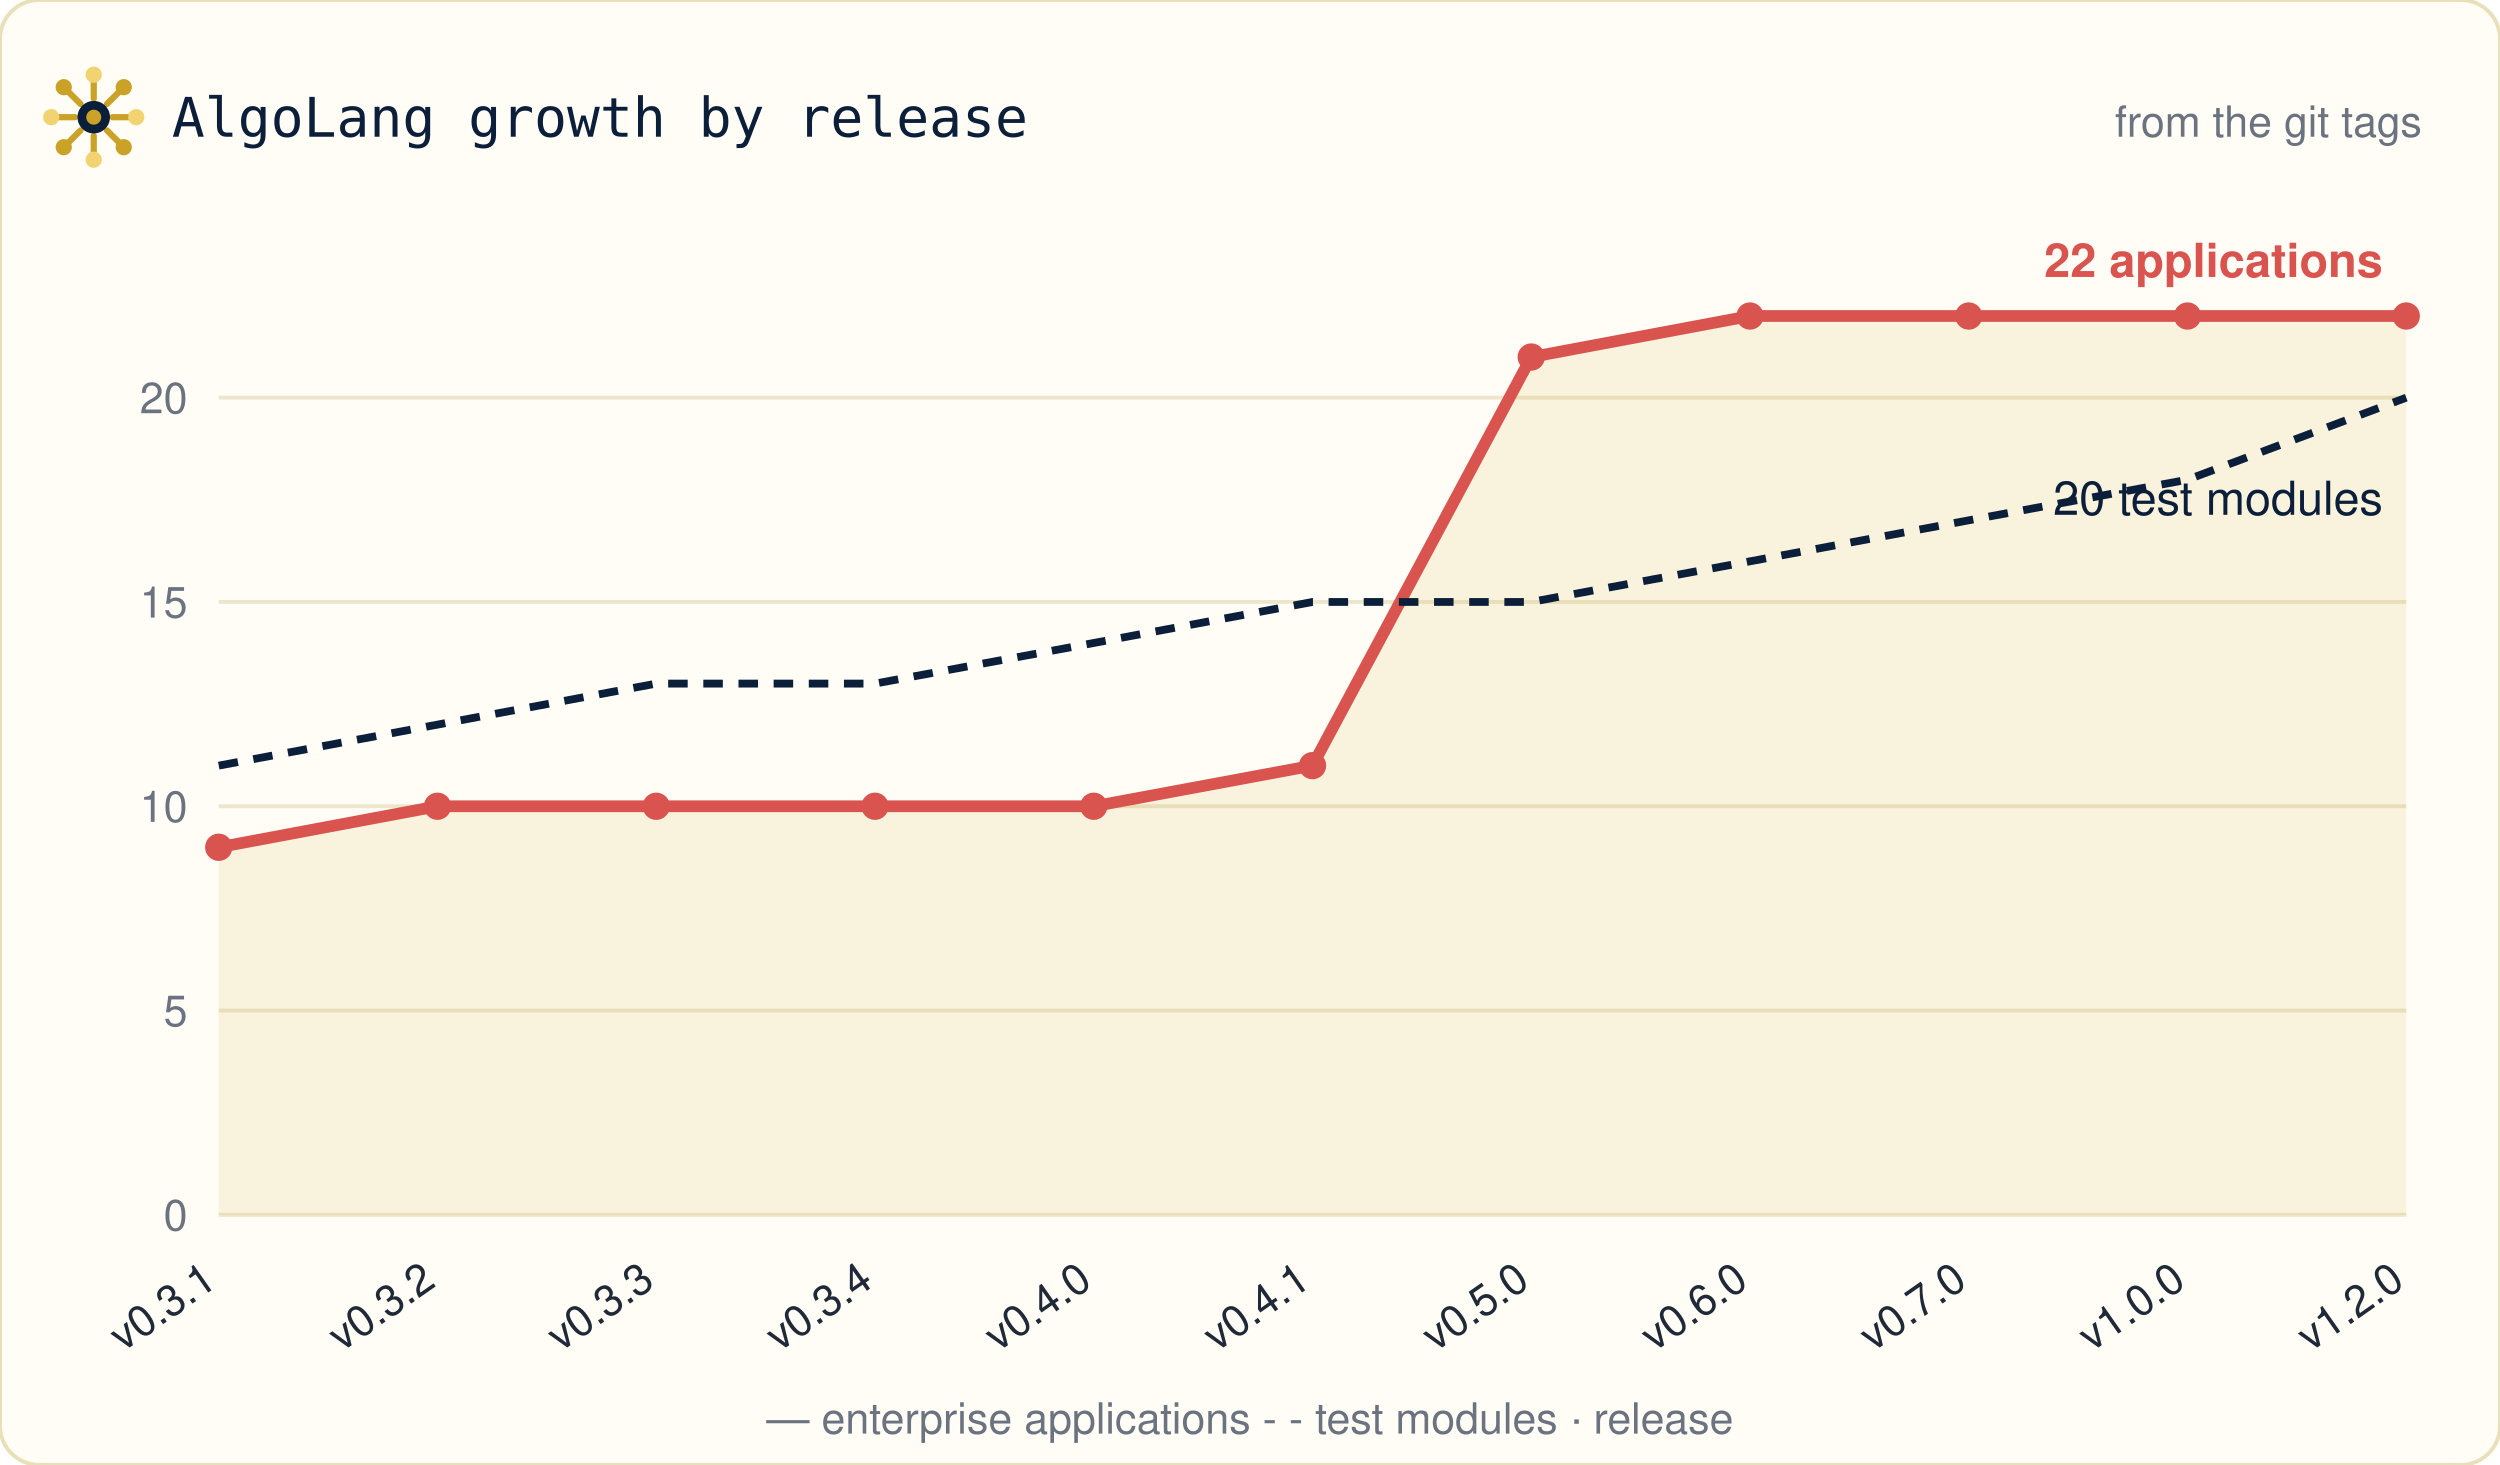
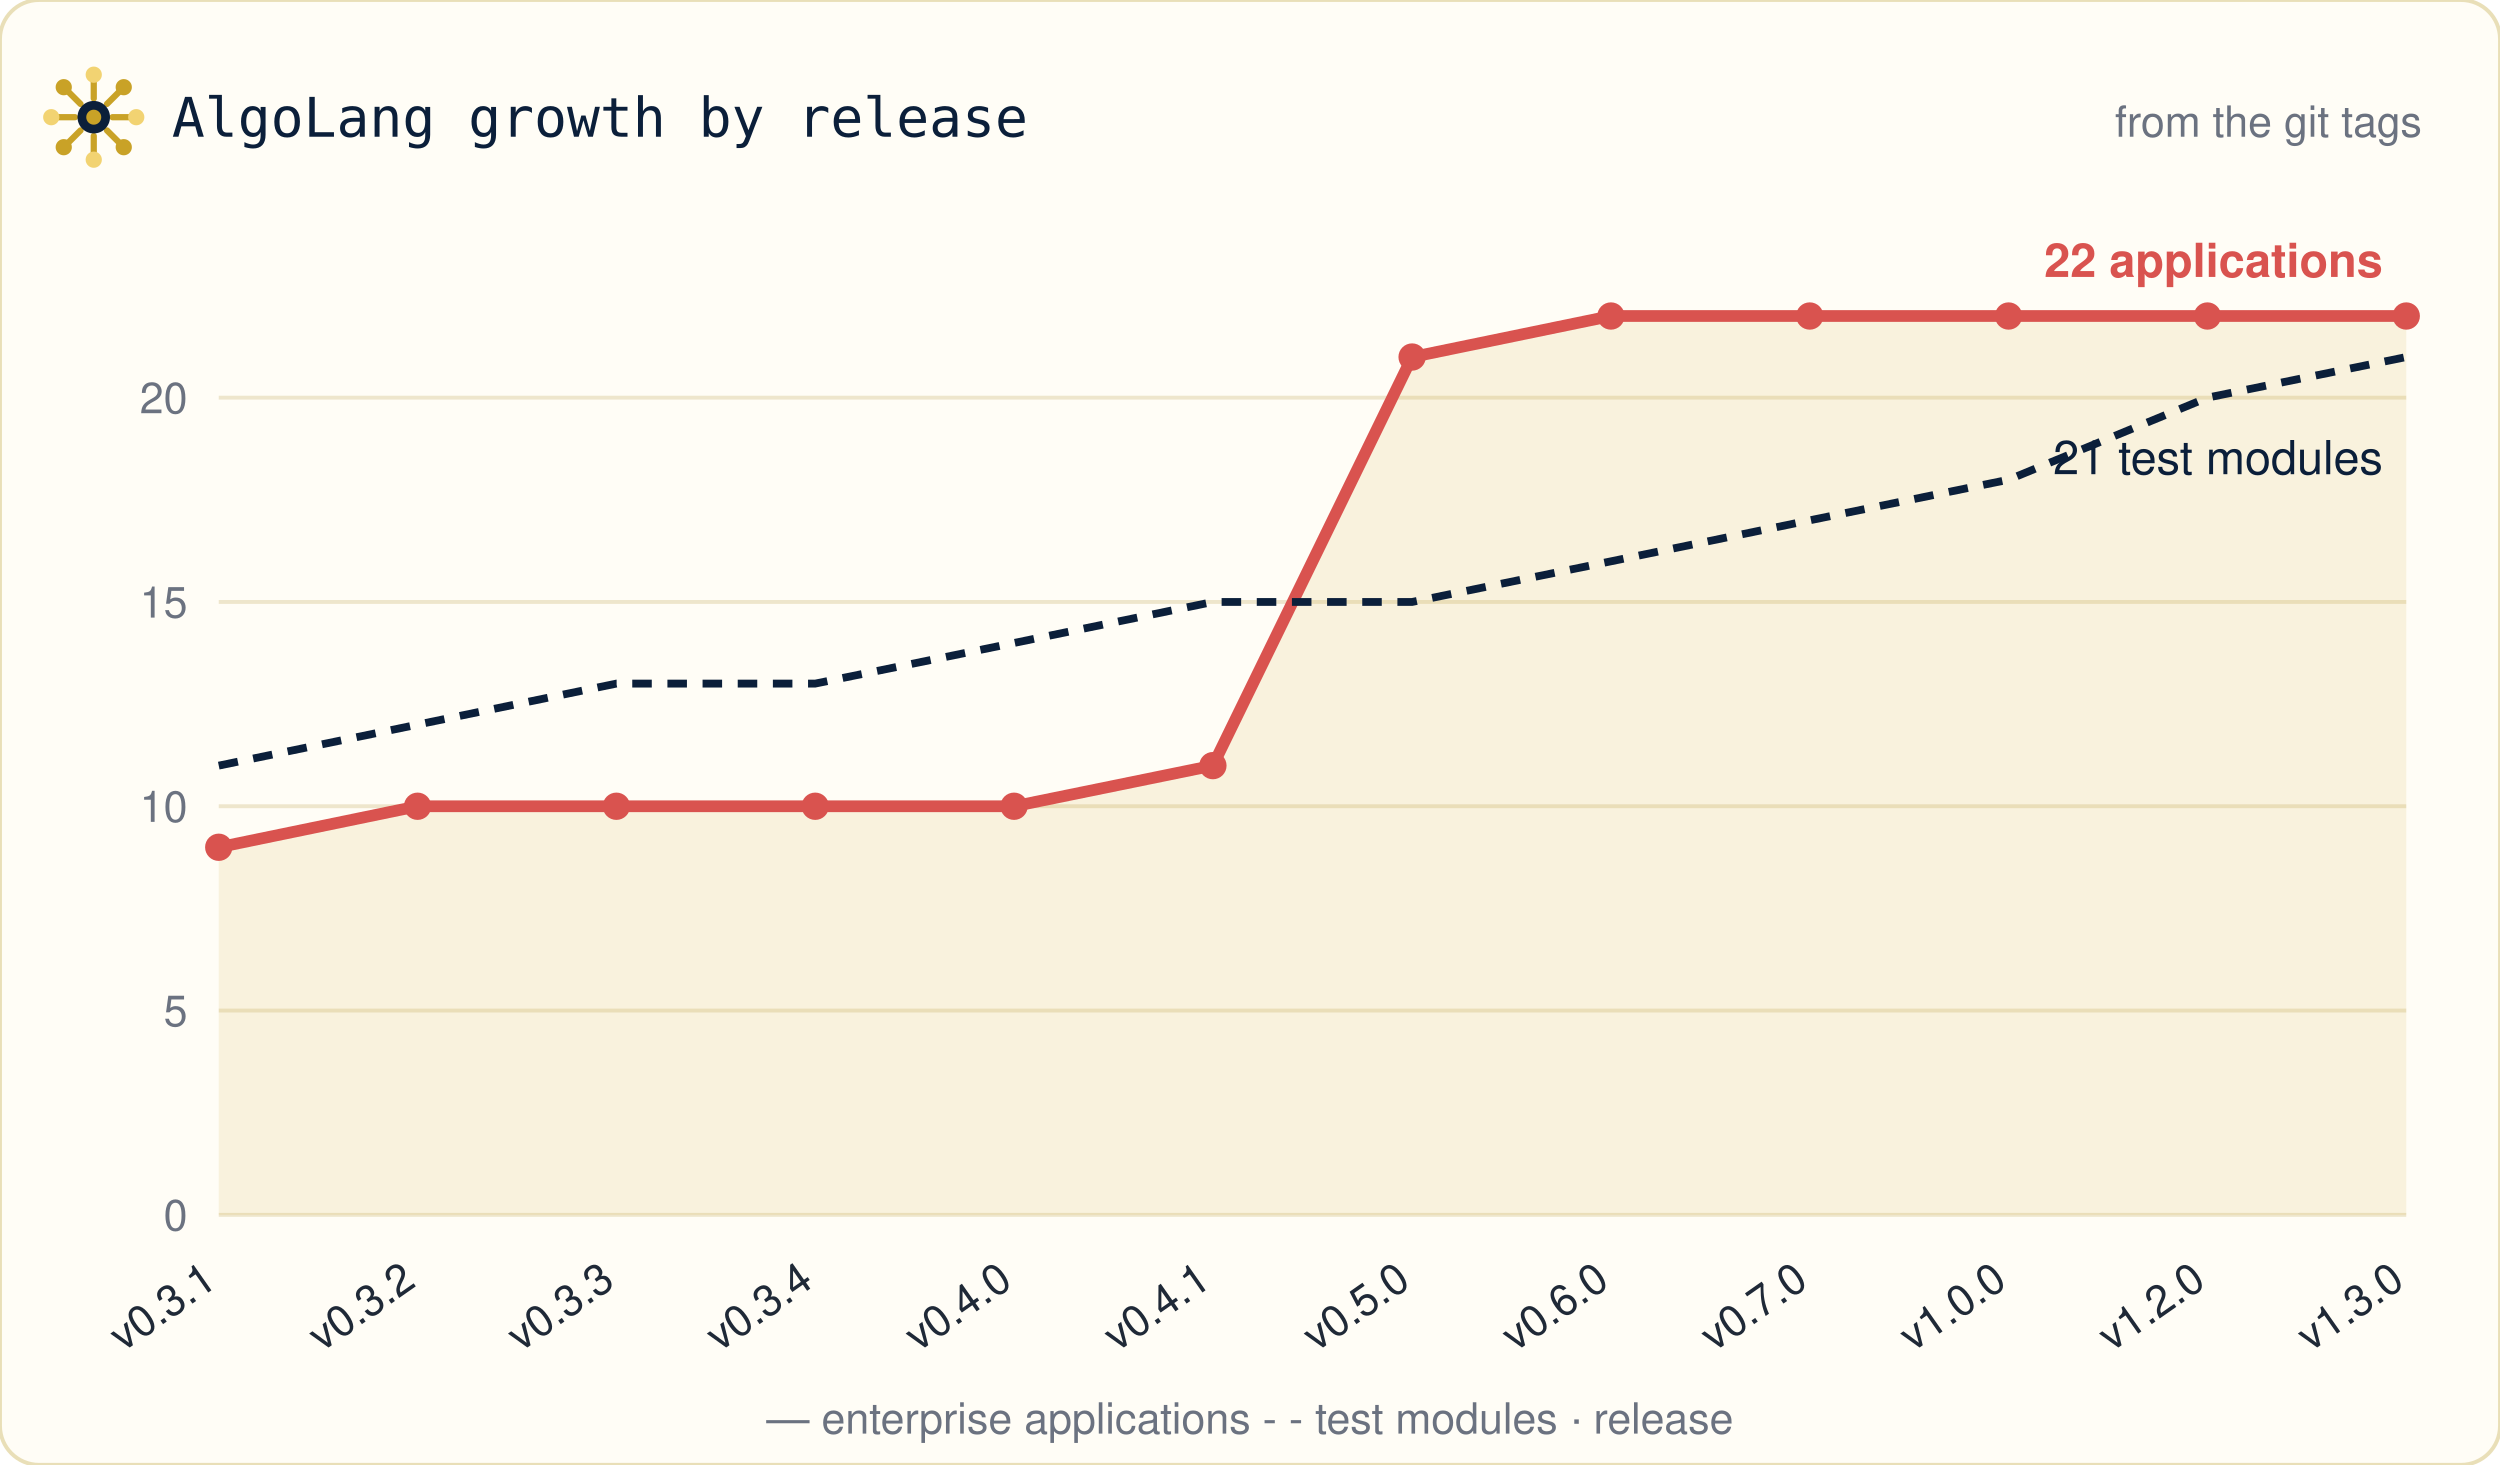
<svg xmlns="http://www.w3.org/2000/svg" width="640" height="375" viewBox="0 0 640 375" role="img" aria-label="AlgoLang growth by release: enterprise applications and test modules, from git tags">
  <rect width="640" height="375" rx="10" fill="#FFFDF6" stroke="#E9DFB8" />
  <g transform="translate(24,30)">
    <g transform="translate(0,0) scale(0.32)">
      <line x1="15.0" y1="0.0" x2="34.0" y2="0.0" stroke="#C9A227" stroke-width="5" stroke-linecap="round" />
      <circle cx="34.0" cy="0.0" r="6.5" fill="#F2D372" />
      <line x1="10.6" y1="10.6" x2="24.0" y2="24.0" stroke="#C9A227" stroke-width="5" stroke-linecap="round" />
      <circle cx="24.0" cy="24.0" r="6.5" fill="#C9A227" />
      <line x1="0.0" y1="15.0" x2="0.0" y2="34.0" stroke="#C9A227" stroke-width="5" stroke-linecap="round" />
      <circle cx="0.0" cy="34.0" r="6.5" fill="#F2D372" />
      <line x1="-10.6" y1="10.6" x2="-24.0" y2="24.0" stroke="#C9A227" stroke-width="5" stroke-linecap="round" />
      <circle cx="-24.0" cy="24.0" r="6.5" fill="#C9A227" />
      <line x1="-15.0" y1="0.0" x2="-34.0" y2="0.0" stroke="#C9A227" stroke-width="5" stroke-linecap="round" />
      <circle cx="-34.0" cy="0.0" r="6.5" fill="#F2D372" />
      <line x1="-10.6" y1="-10.6" x2="-24.0" y2="-24.0" stroke="#C9A227" stroke-width="5" stroke-linecap="round" />
      <circle cx="-24.0" cy="-24.0" r="6.5" fill="#C9A227" />
      <line x1="-0.0" y1="-15.0" x2="-0.0" y2="-34.0" stroke="#C9A227" stroke-width="5" stroke-linecap="round" />
      <circle cx="-0.0" cy="-34.0" r="6.5" fill="#F2D372" />
      <line x1="10.6" y1="-10.6" x2="24.0" y2="-24.0" stroke="#C9A227" stroke-width="5" stroke-linecap="round" />
      <circle cx="24.0" cy="-24.0" r="6.5" fill="#C9A227" />
      <circle r="13" fill="#0B1F3A" />
      <circle r="6" fill="#C9A227" />
    </g>
  </g>
  <text x="44" y="35" font-family="'JetBrains Mono','DejaVu Sans Mono',Consolas,monospace" font-size="14" fill="#0B1F3A">AlgoLang growth by release</text>
  <text x="620" y="35" text-anchor="end" font-family="'Segoe UI',Helvetica,Arial,sans-serif" font-size="11" fill="#6B7280">from the git tags</text>
  <line x1="56" y1="311.0" x2="616" y2="311.0" stroke="#EEE6CC" />
  <text x="48" y="315.0" text-anchor="end" font-family="'Segoe UI',Helvetica,Arial,sans-serif" font-size="11" fill="#6B7280">0</text>
  <line x1="56" y1="258.7" x2="616" y2="258.7" stroke="#EEE6CC" />
  <text x="48" y="262.7" text-anchor="end" font-family="'Segoe UI',Helvetica,Arial,sans-serif" font-size="11" fill="#6B7280">5</text>
  <line x1="56" y1="206.4" x2="616" y2="206.4" stroke="#EEE6CC" />
  <text x="48" y="210.4" text-anchor="end" font-family="'Segoe UI',Helvetica,Arial,sans-serif" font-size="11" fill="#6B7280">10</text>
  <line x1="56" y1="154.1" x2="616" y2="154.1" stroke="#EEE6CC" />
  <text x="48" y="158.1" text-anchor="end" font-family="'Segoe UI',Helvetica,Arial,sans-serif" font-size="11" fill="#6B7280">15</text>
  <line x1="56" y1="101.8" x2="616" y2="101.8" stroke="#EEE6CC" />
  <text x="48" y="105.8" text-anchor="end" font-family="'Segoe UI',Helvetica,Arial,sans-serif" font-size="11" fill="#6B7280">20</text>
-   <path d="M56.0,311 L56.0,216.9 L112.0,206.4 L168.0,206.4 L224.0,206.4 L280.0,206.4 L336.0,196.0 L392.0,91.4 L448.0,80.9 L504.0,80.9 L560.0,80.9 L616.0,80.9 L616.0,311 Z" fill="#C9A227" fill-opacity="0.12" />
-   <polyline points="56.0,216.9 112.0,206.4 168.0,206.4 224.0,206.4 280.0,206.4 336.0,196.0 392.0,91.4 448.0,80.9 504.0,80.9 560.0,80.9 616.0,80.9" fill="none" stroke="#D9534F" stroke-width="3" stroke-linejoin="round" />
-   <polyline points="56.0,196.0 112.0,185.5 168.0,175.0 224.0,175.0 280.0,164.6 336.0,154.1 392.0,154.1 448.0,143.7 504.0,133.2 560.0,122.8 616.0,101.8" fill="none" stroke="#0B1F3A" stroke-width="2" stroke-dasharray="5 4" />
+   <path d="M56.0,311 L56.0,216.9 L106.9,206.4 L157.8,206.4 L208.7,206.4 L259.6,206.4 L310.5,196.0 L361.5,91.4 L412.4,80.9 L463.3,80.9 L514.2,80.9 L565.1,80.9 L616.0,80.9 L616.0,311 Z" fill="#C9A227" fill-opacity="0.12" />
+   <polyline points="56.0,216.9 106.9,206.4 157.8,206.4 208.7,206.4 259.6,206.4 310.5,196.0 361.5,91.4 412.4,80.9 463.3,80.9 514.2,80.9 565.1,80.9 616.0,80.9" fill="none" stroke="#D9534F" stroke-width="3" stroke-linejoin="round" />
+   <polyline points="56.0,196.0 106.9,185.5 157.8,175.0 208.7,175.0 259.6,164.6 310.5,154.1 361.5,154.1 412.4,143.7 463.3,133.2 514.2,122.8 565.1,101.8 616.0,91.4" fill="none" stroke="#0B1F3A" stroke-width="2" stroke-dasharray="5 4" />
  <circle cx="56.0" cy="216.9" r="3.5" fill="#D9534F" />
  <text x="56.0" y="329" text-anchor="end" transform="rotate(-35 56.0 329)" font-family="'Segoe UI',Helvetica,Arial,sans-serif" font-size="11" fill="#1F2937">v0.3.1</text>
-   <circle cx="112.0" cy="206.4" r="3.5" fill="#D9534F" />
-   <text x="112.0" y="329" text-anchor="end" transform="rotate(-35 112.0 329)" font-family="'Segoe UI',Helvetica,Arial,sans-serif" font-size="11" fill="#1F2937">v0.3.2</text>
-   <circle cx="168.0" cy="206.4" r="3.5" fill="#D9534F" />
-   <text x="168.0" y="329" text-anchor="end" transform="rotate(-35 168.0 329)" font-family="'Segoe UI',Helvetica,Arial,sans-serif" font-size="11" fill="#1F2937">v0.3.3</text>
-   <circle cx="224.0" cy="206.4" r="3.5" fill="#D9534F" />
-   <text x="224.0" y="329" text-anchor="end" transform="rotate(-35 224.0 329)" font-family="'Segoe UI',Helvetica,Arial,sans-serif" font-size="11" fill="#1F2937">v0.3.4</text>
-   <circle cx="280.0" cy="206.4" r="3.5" fill="#D9534F" />
-   <text x="280.0" y="329" text-anchor="end" transform="rotate(-35 280.0 329)" font-family="'Segoe UI',Helvetica,Arial,sans-serif" font-size="11" fill="#1F2937">v0.4.0</text>
-   <circle cx="336.0" cy="196.0" r="3.5" fill="#D9534F" />
-   <text x="336.0" y="329" text-anchor="end" transform="rotate(-35 336.0 329)" font-family="'Segoe UI',Helvetica,Arial,sans-serif" font-size="11" fill="#1F2937">v0.4.1</text>
-   <circle cx="392.0" cy="91.4" r="3.5" fill="#D9534F" />
-   <text x="392.0" y="329" text-anchor="end" transform="rotate(-35 392.0 329)" font-family="'Segoe UI',Helvetica,Arial,sans-serif" font-size="11" fill="#1F2937">v0.5.0</text>
-   <circle cx="448.0" cy="80.9" r="3.5" fill="#D9534F" />
-   <text x="448.0" y="329" text-anchor="end" transform="rotate(-35 448.0 329)" font-family="'Segoe UI',Helvetica,Arial,sans-serif" font-size="11" fill="#1F2937">v0.6.0</text>
-   <circle cx="504.0" cy="80.9" r="3.5" fill="#D9534F" />
-   <text x="504.0" y="329" text-anchor="end" transform="rotate(-35 504.0 329)" font-family="'Segoe UI',Helvetica,Arial,sans-serif" font-size="11" fill="#1F2937">v0.7.0</text>
-   <circle cx="560.0" cy="80.9" r="3.5" fill="#D9534F" />
-   <text x="560.0" y="329" text-anchor="end" transform="rotate(-35 560.0 329)" font-family="'Segoe UI',Helvetica,Arial,sans-serif" font-size="11" fill="#1F2937">v1.0.0</text>
+   <circle cx="106.9" cy="206.4" r="3.5" fill="#D9534F" />
+   <text x="106.9" y="329" text-anchor="end" transform="rotate(-35 106.9 329)" font-family="'Segoe UI',Helvetica,Arial,sans-serif" font-size="11" fill="#1F2937">v0.3.2</text>
+   <circle cx="157.8" cy="206.4" r="3.5" fill="#D9534F" />
+   <text x="157.8" y="329" text-anchor="end" transform="rotate(-35 157.8 329)" font-family="'Segoe UI',Helvetica,Arial,sans-serif" font-size="11" fill="#1F2937">v0.3.3</text>
+   <circle cx="208.7" cy="206.4" r="3.5" fill="#D9534F" />
+   <text x="208.7" y="329" text-anchor="end" transform="rotate(-35 208.7 329)" font-family="'Segoe UI',Helvetica,Arial,sans-serif" font-size="11" fill="#1F2937">v0.3.4</text>
+   <circle cx="259.6" cy="206.4" r="3.5" fill="#D9534F" />
+   <text x="259.6" y="329" text-anchor="end" transform="rotate(-35 259.6 329)" font-family="'Segoe UI',Helvetica,Arial,sans-serif" font-size="11" fill="#1F2937">v0.4.0</text>
+   <circle cx="310.5" cy="196.0" r="3.5" fill="#D9534F" />
+   <text x="310.5" y="329" text-anchor="end" transform="rotate(-35 310.5 329)" font-family="'Segoe UI',Helvetica,Arial,sans-serif" font-size="11" fill="#1F2937">v0.4.1</text>
+   <circle cx="361.5" cy="91.4" r="3.5" fill="#D9534F" />
+   <text x="361.5" y="329" text-anchor="end" transform="rotate(-35 361.5 329)" font-family="'Segoe UI',Helvetica,Arial,sans-serif" font-size="11" fill="#1F2937">v0.5.0</text>
+   <circle cx="412.4" cy="80.9" r="3.5" fill="#D9534F" />
+   <text x="412.4" y="329" text-anchor="end" transform="rotate(-35 412.4 329)" font-family="'Segoe UI',Helvetica,Arial,sans-serif" font-size="11" fill="#1F2937">v0.6.0</text>
+   <circle cx="463.3" cy="80.9" r="3.5" fill="#D9534F" />
+   <text x="463.3" y="329" text-anchor="end" transform="rotate(-35 463.3 329)" font-family="'Segoe UI',Helvetica,Arial,sans-serif" font-size="11" fill="#1F2937">v0.7.0</text>
+   <circle cx="514.2" cy="80.9" r="3.5" fill="#D9534F" />
+   <text x="514.2" y="329" text-anchor="end" transform="rotate(-35 514.2 329)" font-family="'Segoe UI',Helvetica,Arial,sans-serif" font-size="11" fill="#1F2937">v1.0.0</text>
+   <circle cx="565.1" cy="80.9" r="3.5" fill="#D9534F" />
+   <text x="565.1" y="329" text-anchor="end" transform="rotate(-35 565.1 329)" font-family="'Segoe UI',Helvetica,Arial,sans-serif" font-size="11" fill="#1F2937">v1.2.0</text>
  <circle cx="616.0" cy="80.9" r="3.5" fill="#D9534F" />
-   <text x="616.0" y="329" text-anchor="end" transform="rotate(-35 616.0 329)" font-family="'Segoe UI',Helvetica,Arial,sans-serif" font-size="11" fill="#1F2937">v1.2.0</text>
+   <text x="616.0" y="329" text-anchor="end" transform="rotate(-35 616.0 329)" font-family="'Segoe UI',Helvetica,Arial,sans-serif" font-size="11" fill="#1F2937">v1.3.0</text>
  <text x="610.0" y="70.9" text-anchor="end" font-family="'Segoe UI',Helvetica,Arial,sans-serif" font-size="12" font-weight="700" fill="#D9534F">22 applications</text>
-   <text x="610.0" y="131.8" text-anchor="end" font-family="'Segoe UI',Helvetica,Arial,sans-serif" font-size="12" fill="#0B1F3A">20 test modules</text>
+   <text x="610.0" y="121.4" text-anchor="end" font-family="'Segoe UI',Helvetica,Arial,sans-serif" font-size="12" fill="#0B1F3A">21 test modules</text>
  <text x="320.0" y="367" text-anchor="middle" font-family="'Segoe UI',Helvetica,Arial,sans-serif" font-size="11" fill="#6B7280">— enterprise applications   - - test modules   ·   release</text>
</svg>
